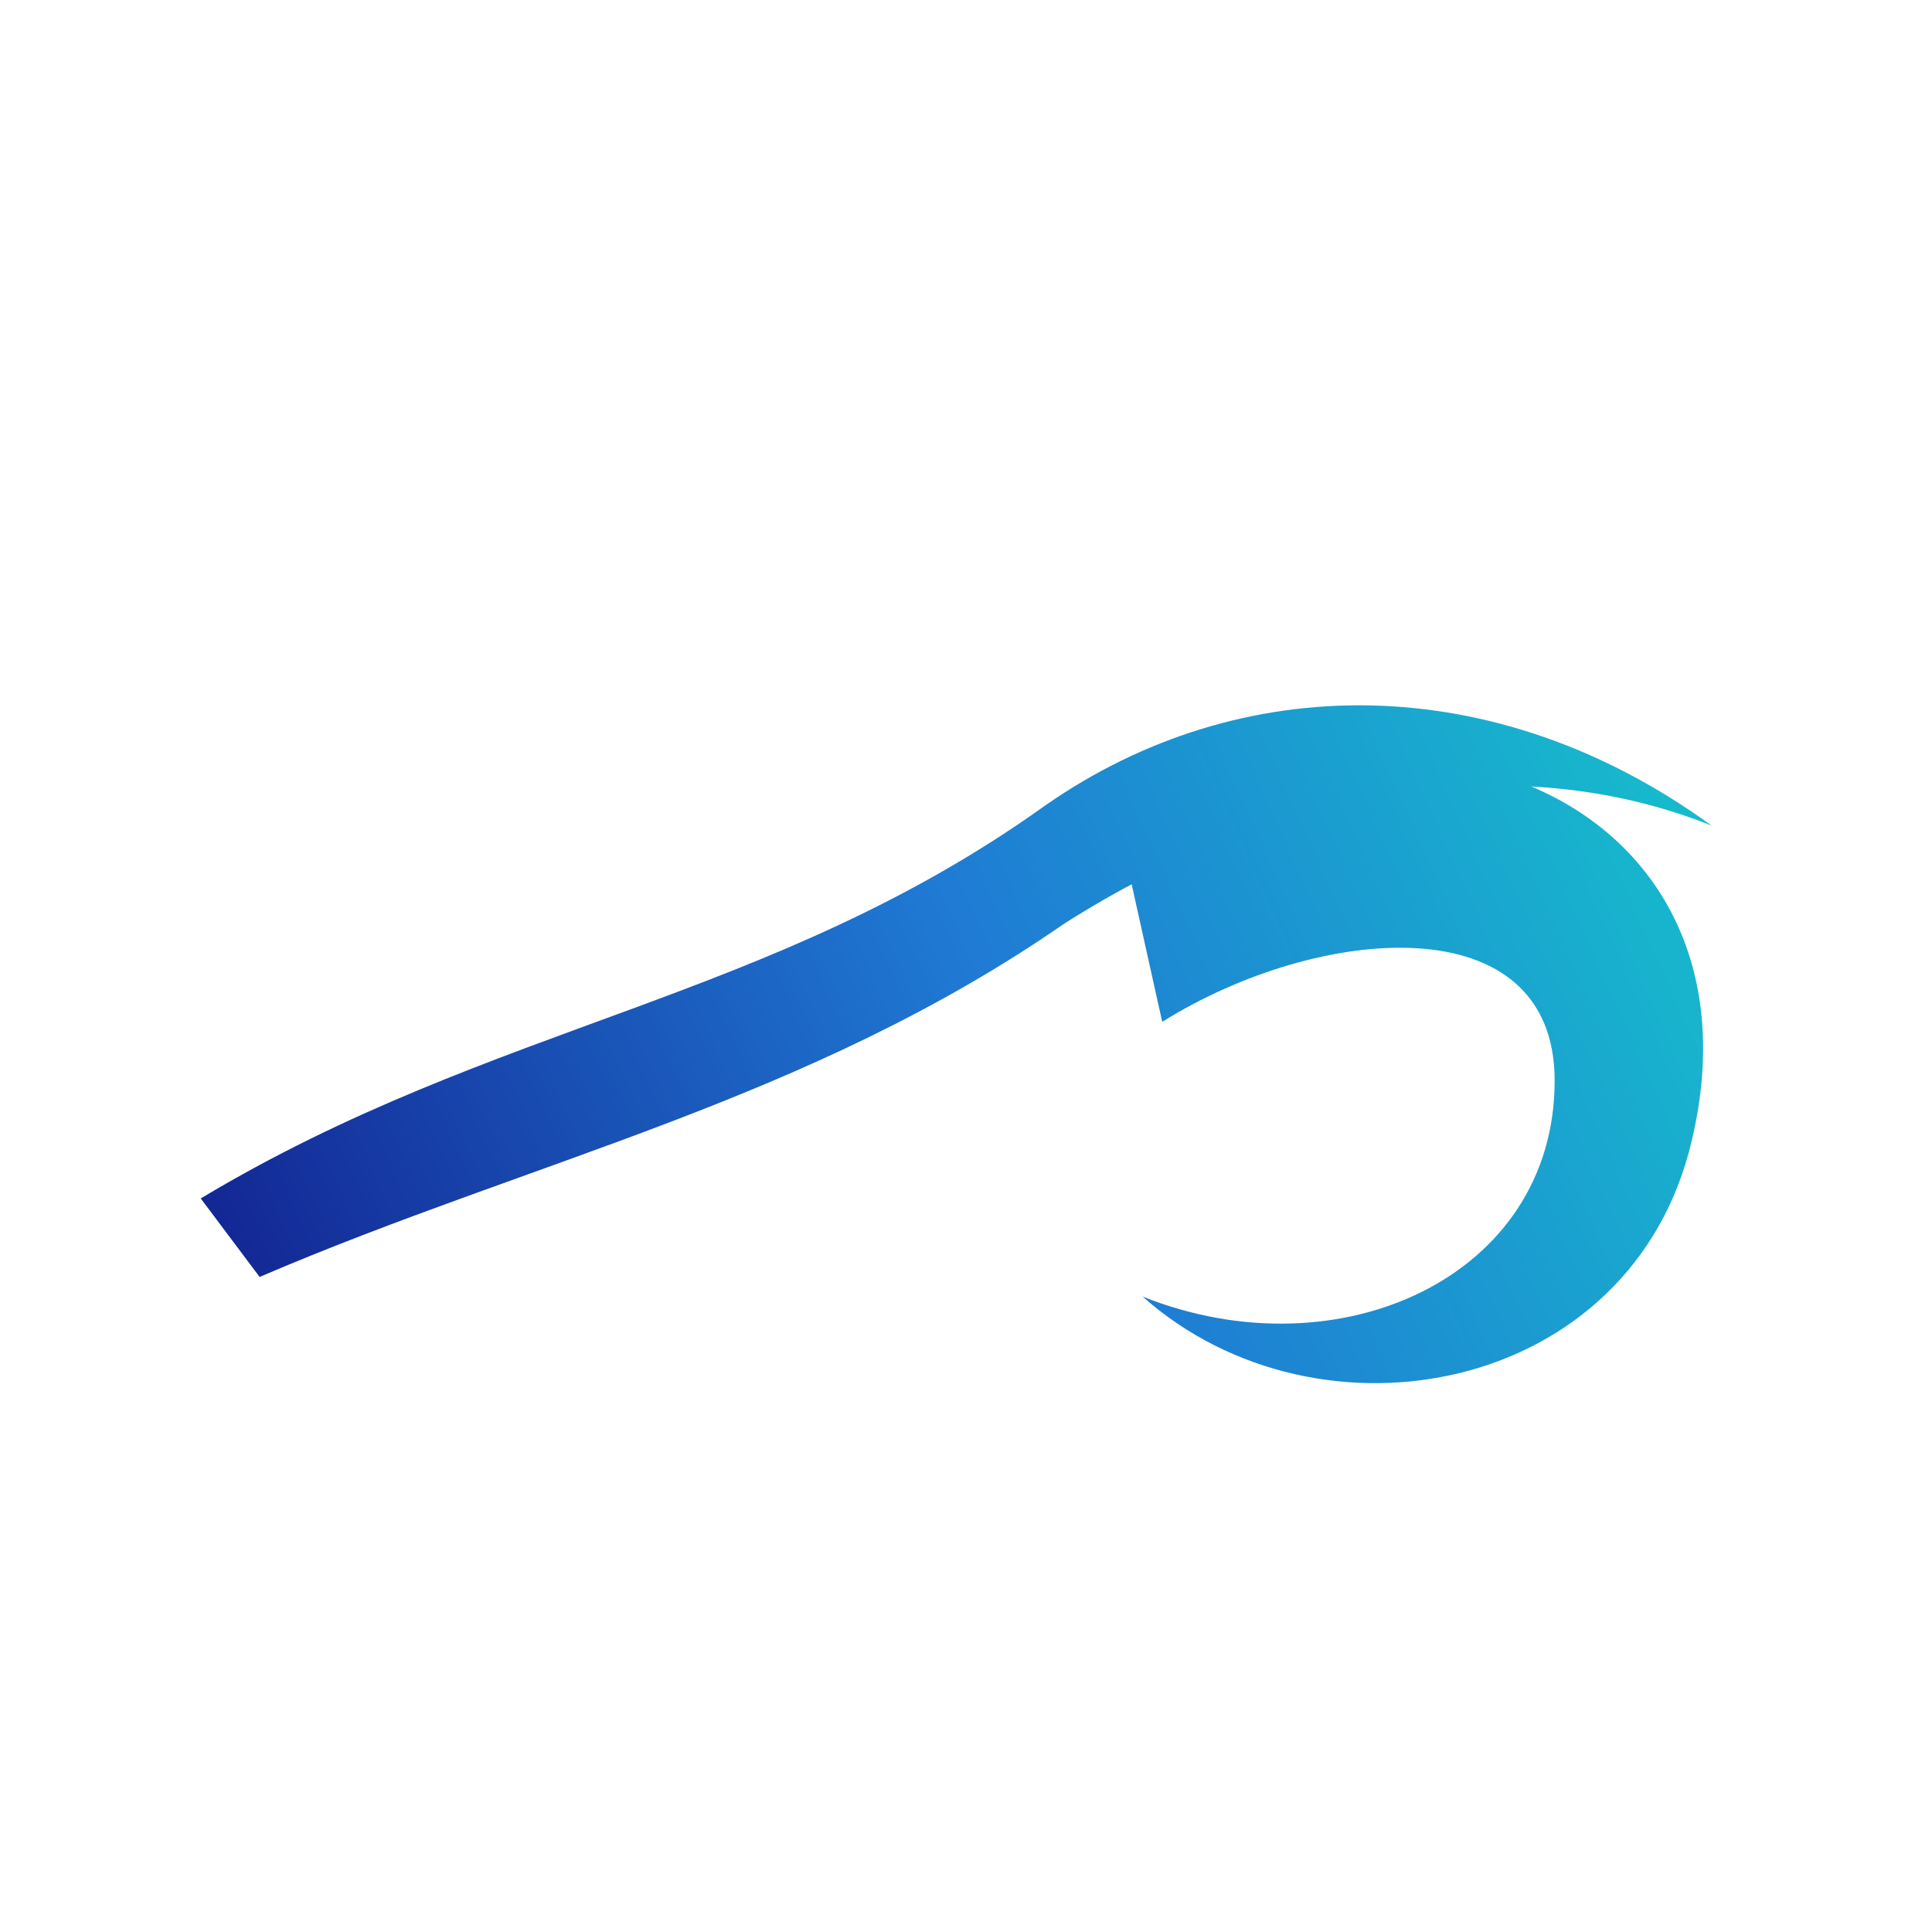
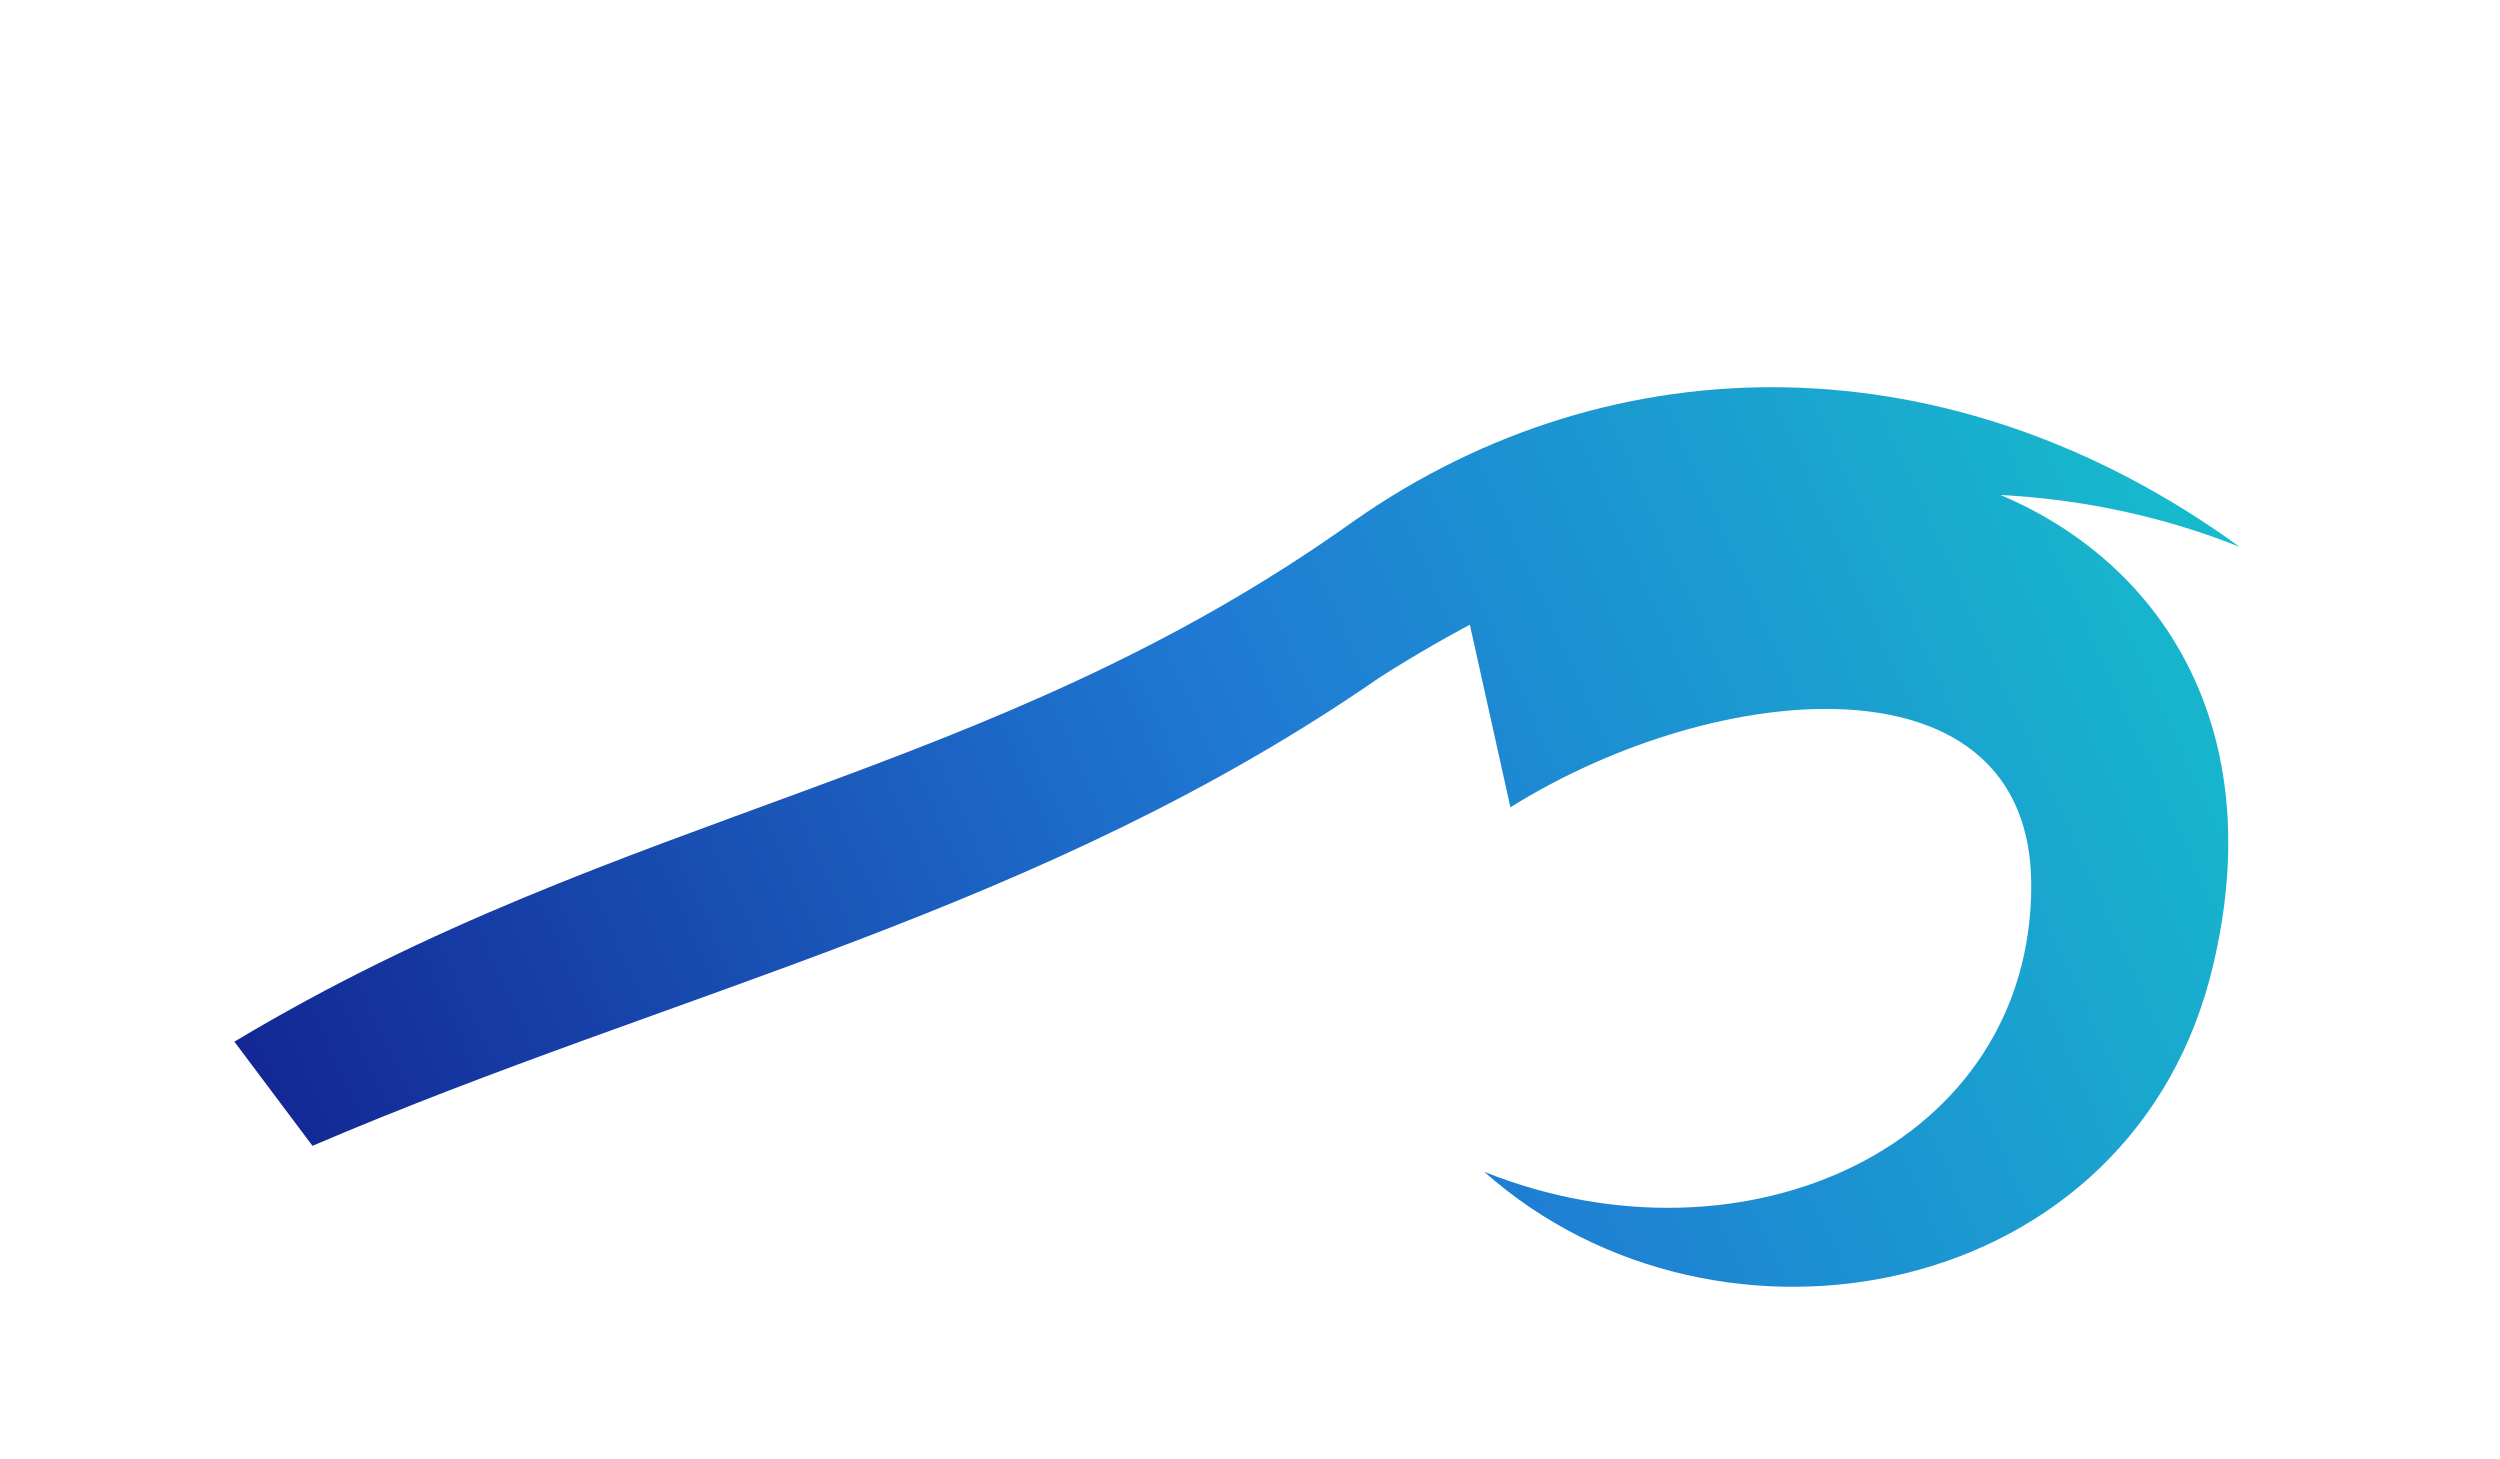
- <svg xmlns="http://www.w3.org/2000/svg" width="64" height="64" viewBox="0 0 64 64" fill="none">
+ <svg xmlns="http://www.w3.org/2000/svg" width="96" height="56" viewBox="0 0 96 56" fill="none" role="img" aria-label="Saqua">
  <defs>
-     <linearGradient id="saqua-wave-icon" x1="8" y1="46" x2="88" y2="10" gradientUnits="userSpaceOnUse">
+     <linearGradient id="saqua-wave" x1="8" y1="46" x2="88" y2="10" gradientUnits="userSpaceOnUse">
      <stop stop-color="#12208F" />
      <stop offset="0.5" stop-color="#1F7AD4" />
      <stop offset="1" stop-color="#15C7CB" />
    </linearGradient>
  </defs>
-   <g transform="translate(0.8, 13.7) scale(0.65)">
-     <path fill="url(#saqua-wave-icon)" d="M9 40C24 31 38 30 52 20C62 13 75 13 86 21C76 17 64 19 53 26C40 35 26 38 12 44Z" />
-     <path fill="url(#saqua-wave-icon)" d="M56 22C71 12 89 20 85 37C82 50 66 53 57 45C67 49 78 44 78 34C78 25 66 26 58 31Z" />
-   </g>
+   <path fill="url(#saqua-wave)" d="M9 40C24 31 38 30 52 20C62 13 75 13 86 21C76 17 64 19 53 26C40 35 26 38 12 44Z" />
+   <path fill="url(#saqua-wave)" d="M56 22C71 12 89 20 85 37C82 50 66 53 57 45C67 49 78 44 78 34C78 25 66 26 58 31Z" />
</svg>
